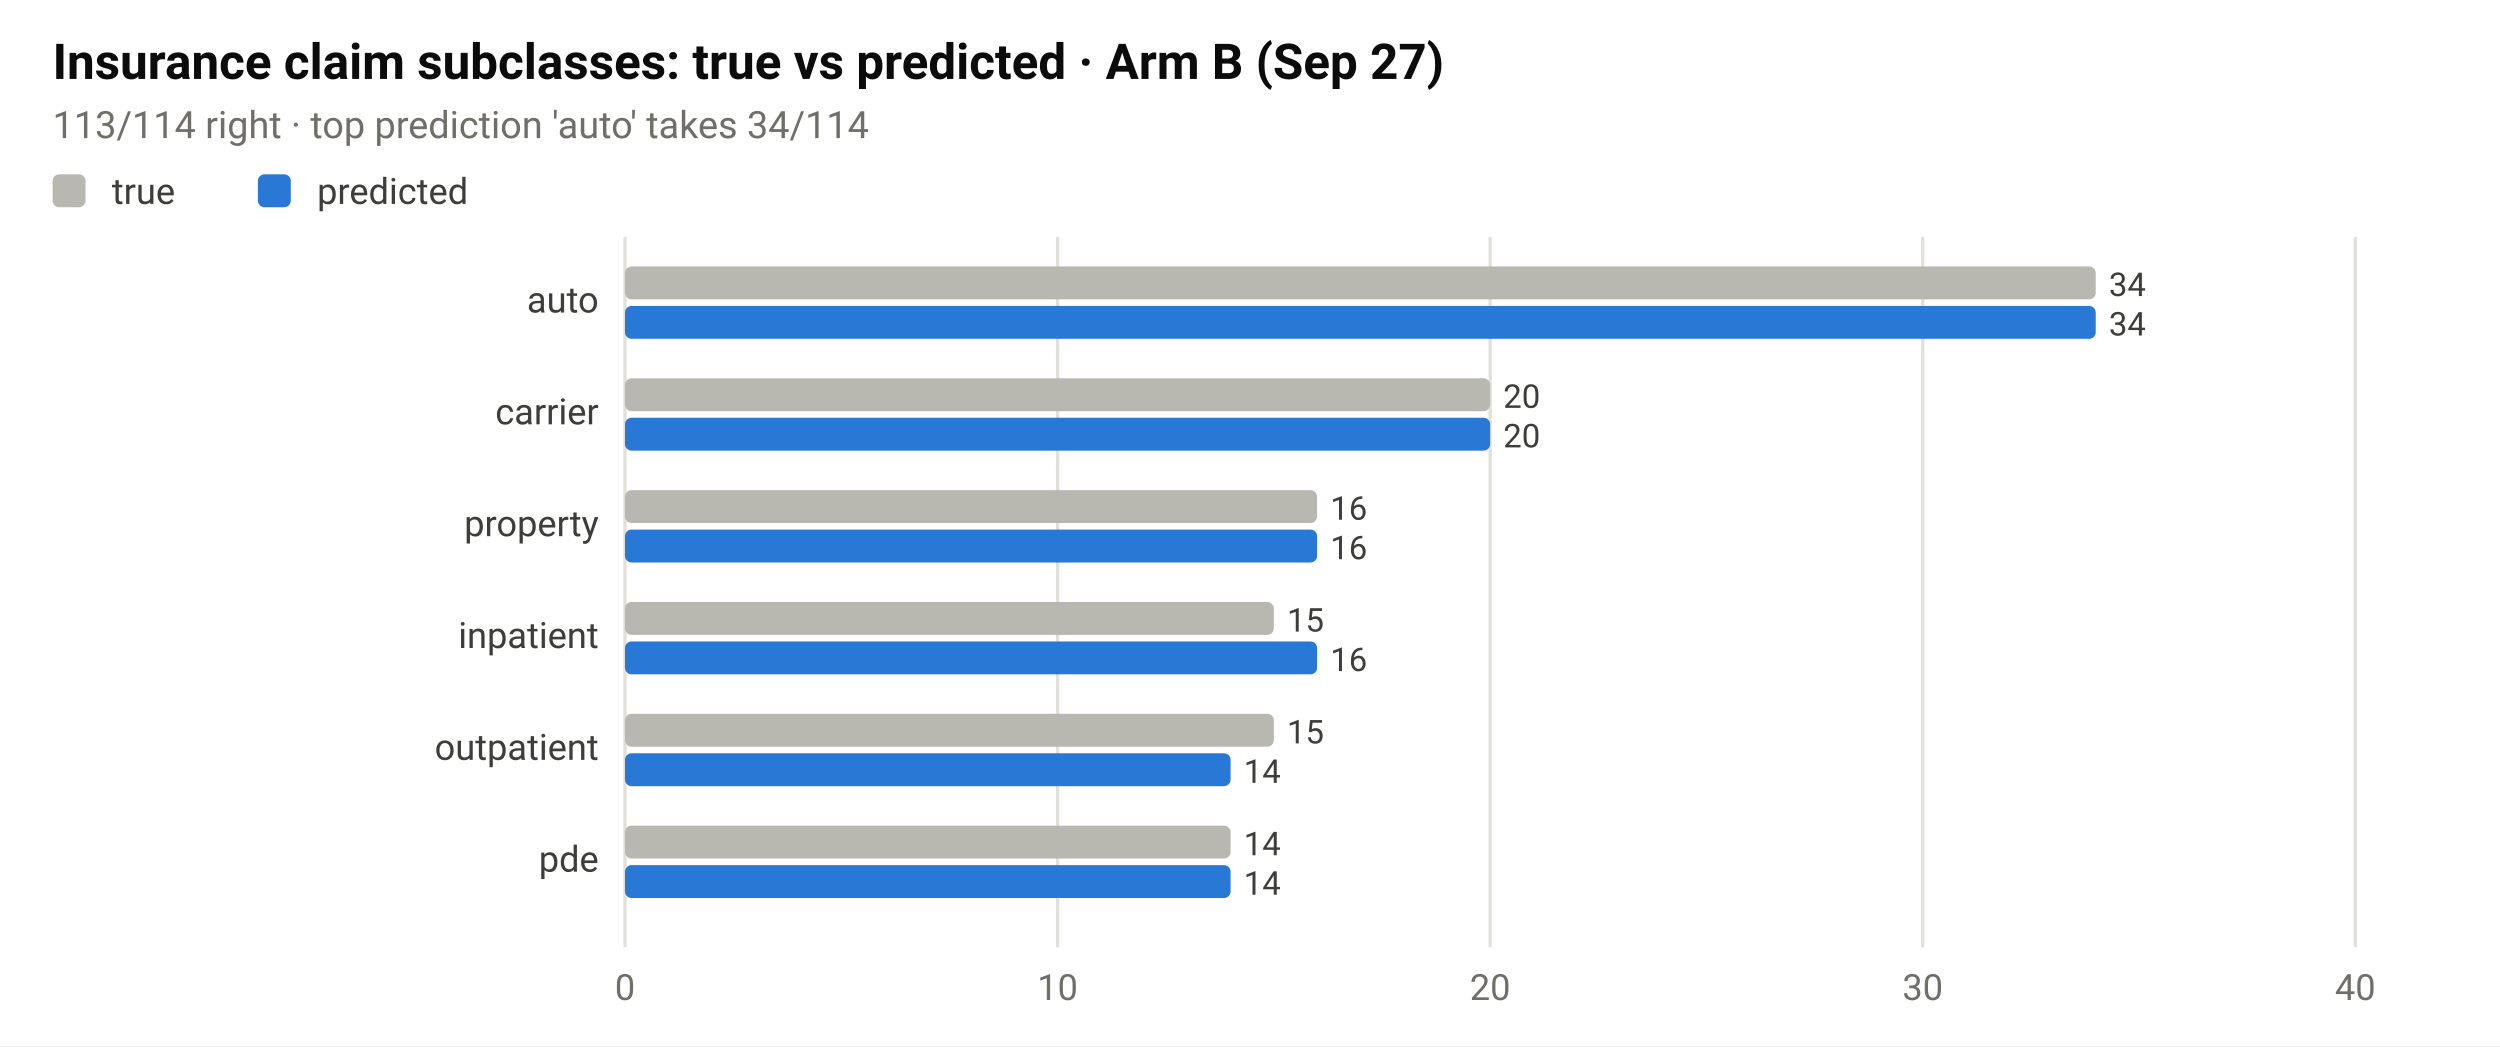
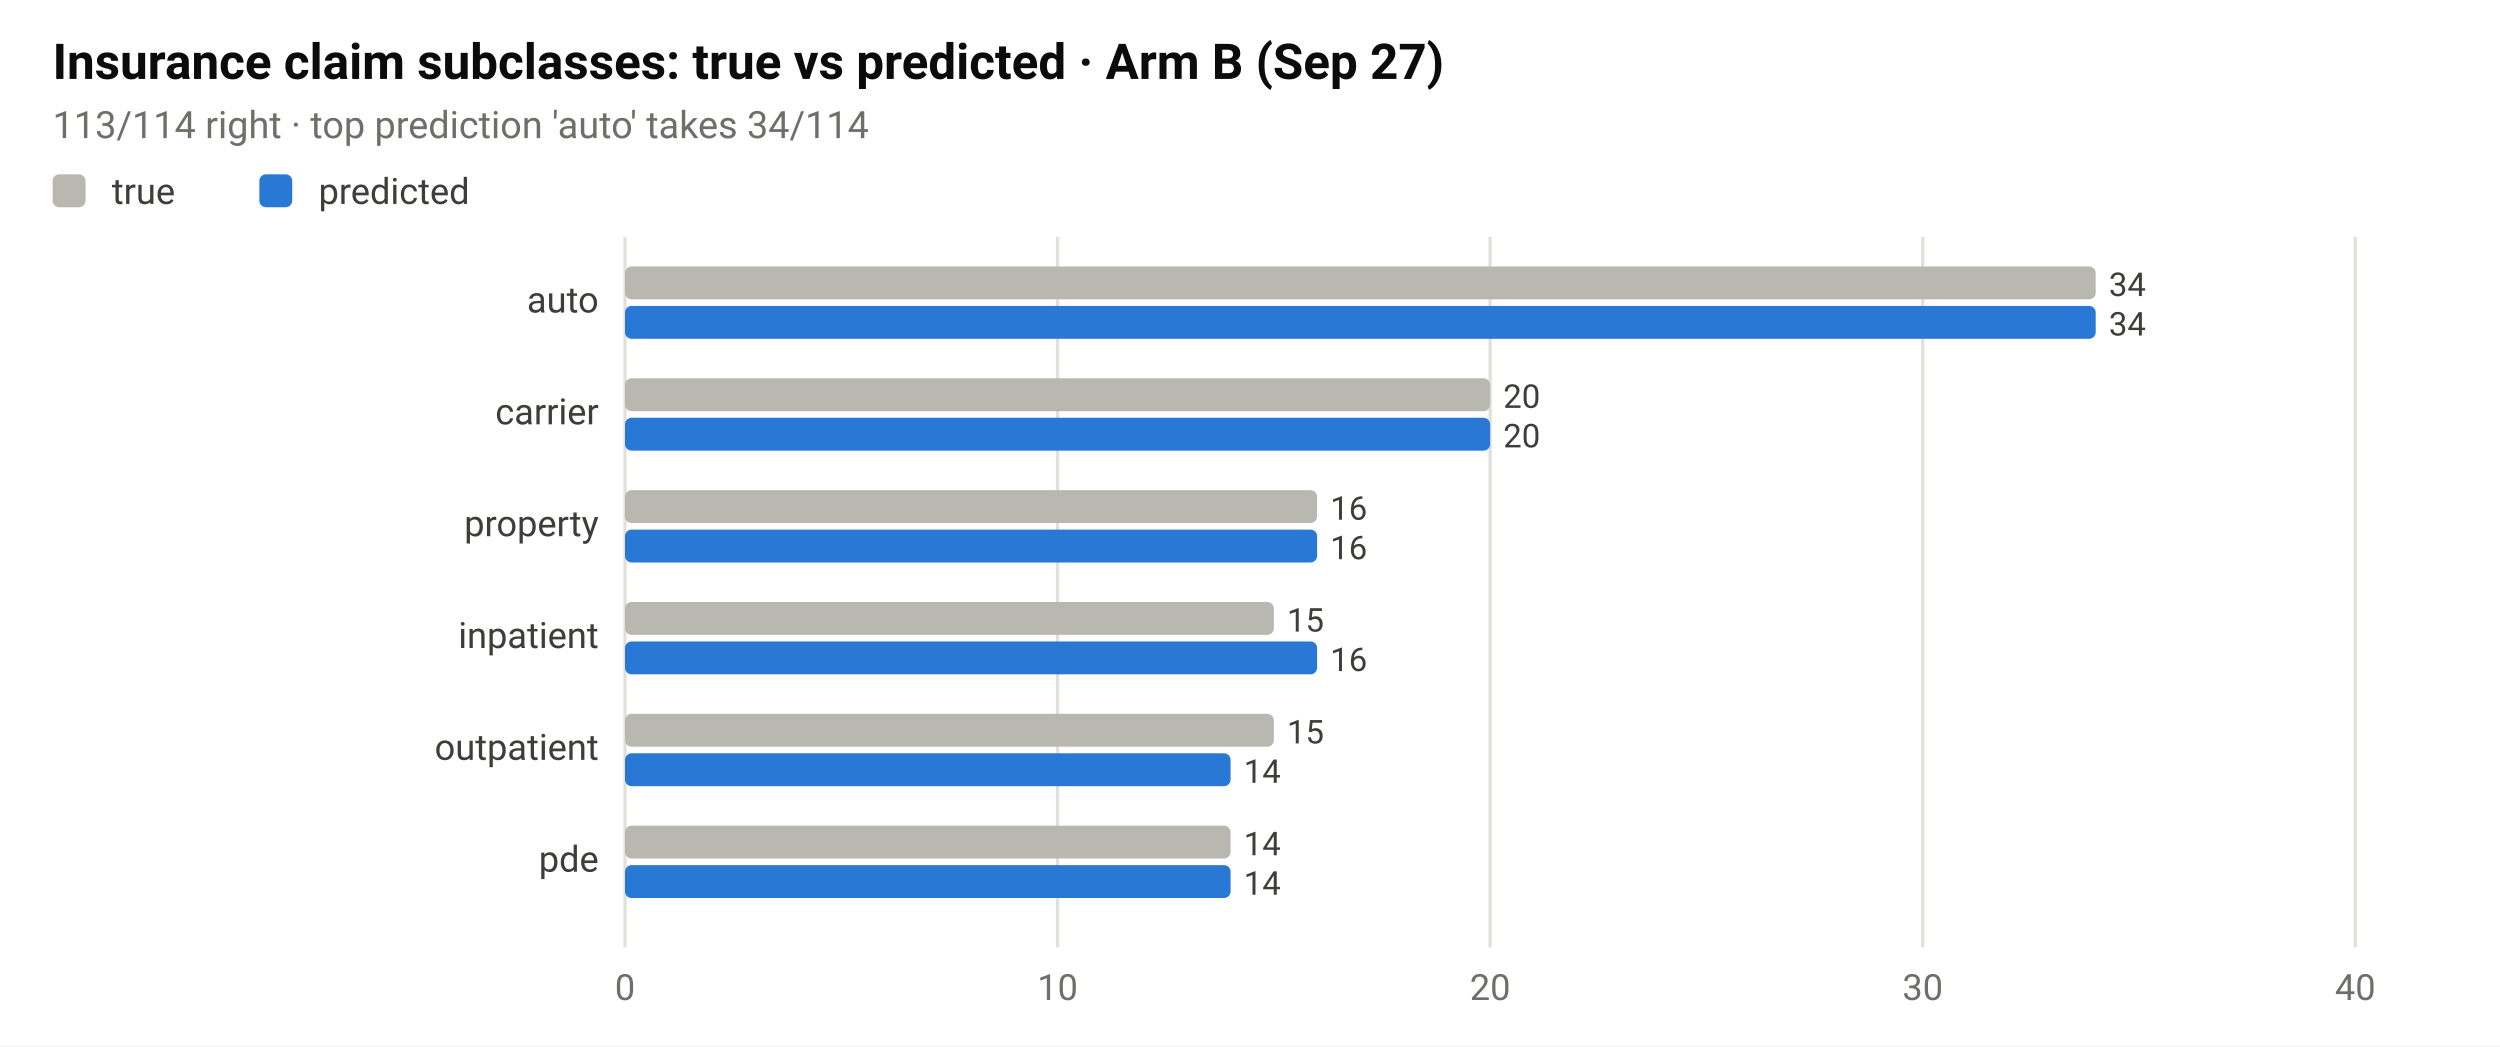
<svg xmlns="http://www.w3.org/2000/svg" width="760" height="318" viewBox="0 0 760 318" font-family="system-ui,-apple-system,'Segoe UI',Roboto,sans-serif" role="img">
  <rect width="760" height="318" fill="#ffffff" />
  <text x="16" y="24" font-size="15" font-weight="600" fill="#0b0b0b">Insurance claim subclasses: true vs predicted · Arm B (Sep 27)</text>
  <text x="16" y="42" font-size="11.5" fill="#6f6e69">113/114 right · top prediction 'auto' takes 34/114</text>
  <line x1="190" x2="190" y1="72" y2="288" stroke="#e1e0d9" />
  <text x="190" y="304" font-size="11" fill="#6f6e69" text-anchor="middle">0</text>
  <line x1="321.5" x2="321.5" y1="72" y2="288" stroke="#e1e0d9" />
  <text x="321.5" y="304" font-size="11" fill="#6f6e69" text-anchor="middle">10</text>
  <line x1="453" x2="453" y1="72" y2="288" stroke="#e1e0d9" />
  <text x="453" y="304" font-size="11" fill="#6f6e69" text-anchor="middle">20</text>
  <line x1="584.5" x2="584.5" y1="72" y2="288" stroke="#e1e0d9" />
  <text x="584.5" y="304" font-size="11" fill="#6f6e69" text-anchor="middle">30</text>
  <line x1="716" x2="716" y1="72" y2="288" stroke="#e1e0d9" />
  <text x="716" y="304" font-size="11" fill="#6f6e69" text-anchor="middle">40</text>
  <rect x="16" y="53" width="10" height="10" rx="2" fill="#b9b8b0" />
  <text x="34" y="62" font-size="11" fill="#3d3d3a" text-anchor="start">true</text>
-   <rect x="78.4" y="53" width="10" height="10" rx="2" fill="#2a78d6" />
-   <text x="96.4" y="62" font-size="11" fill="#3d3d3a" text-anchor="start">predicted</text>
+   <rect x="78.84" y="53" width="10" height="10" rx="2" fill="#2a78d6" />
+   <text x="96.84" y="62" font-size="11" fill="#3d3d3a" text-anchor="start">predicted</text>
  <text x="182" y="95" font-size="11" fill="#3d3d3a" text-anchor="end">auto</text>
  <rect x="190" y="81" width="447.1" height="10" fill="#b9b8b0" rx="2" />
  <text x="641.1" y="90" font-size="10" fill="#3d3d3a" text-anchor="start">34</text>
  <rect x="190" y="93" width="447.1" height="10" fill="#2a78d6" rx="2" />
  <text x="641.1" y="102" font-size="10" fill="#3d3d3a" text-anchor="start">34</text>
  <text x="182" y="129" font-size="11" fill="#3d3d3a" text-anchor="end">carrier</text>
  <rect x="190" y="115" width="263" height="10" fill="#b9b8b0" rx="2" />
  <text x="457" y="124" font-size="10" fill="#3d3d3a" text-anchor="start">20</text>
  <rect x="190" y="127" width="263" height="10" fill="#2a78d6" rx="2" />
  <text x="457" y="136" font-size="10" fill="#3d3d3a" text-anchor="start">20</text>
  <text x="182" y="163" font-size="11" fill="#3d3d3a" text-anchor="end">property</text>
  <rect x="190" y="149" width="210.4" height="10" fill="#b9b8b0" rx="2" />
  <text x="404.4" y="158" font-size="10" fill="#3d3d3a" text-anchor="start">16</text>
  <rect x="190" y="161" width="210.4" height="10" fill="#2a78d6" rx="2" />
  <text x="404.4" y="170" font-size="10" fill="#3d3d3a" text-anchor="start">16</text>
  <text x="182" y="197" font-size="11" fill="#3d3d3a" text-anchor="end">inpatient</text>
  <rect x="190" y="183" width="197.25" height="10" fill="#b9b8b0" rx="2" />
  <text x="391.25" y="192" font-size="10" fill="#3d3d3a" text-anchor="start">15</text>
  <rect x="190" y="195" width="210.4" height="10" fill="#2a78d6" rx="2" />
  <text x="404.4" y="204" font-size="10" fill="#3d3d3a" text-anchor="start">16</text>
  <text x="182" y="231" font-size="11" fill="#3d3d3a" text-anchor="end">outpatient</text>
  <rect x="190" y="217" width="197.25" height="10" fill="#b9b8b0" rx="2" />
  <text x="391.25" y="226" font-size="10" fill="#3d3d3a" text-anchor="start">15</text>
  <rect x="190" y="229" width="184.1" height="10" fill="#2a78d6" rx="2" />
  <text x="378.1" y="238" font-size="10" fill="#3d3d3a" text-anchor="start">14</text>
  <text x="182" y="265" font-size="11" fill="#3d3d3a" text-anchor="end">pde</text>
  <rect x="190" y="251" width="184.1" height="10" fill="#b9b8b0" rx="2" />
  <text x="378.1" y="260" font-size="10" fill="#3d3d3a" text-anchor="start">14</text>
  <rect x="190" y="263" width="184.1" height="10" fill="#2a78d6" rx="2" />
  <text x="378.1" y="272" font-size="10" fill="#3d3d3a" text-anchor="start">14</text>
</svg>
